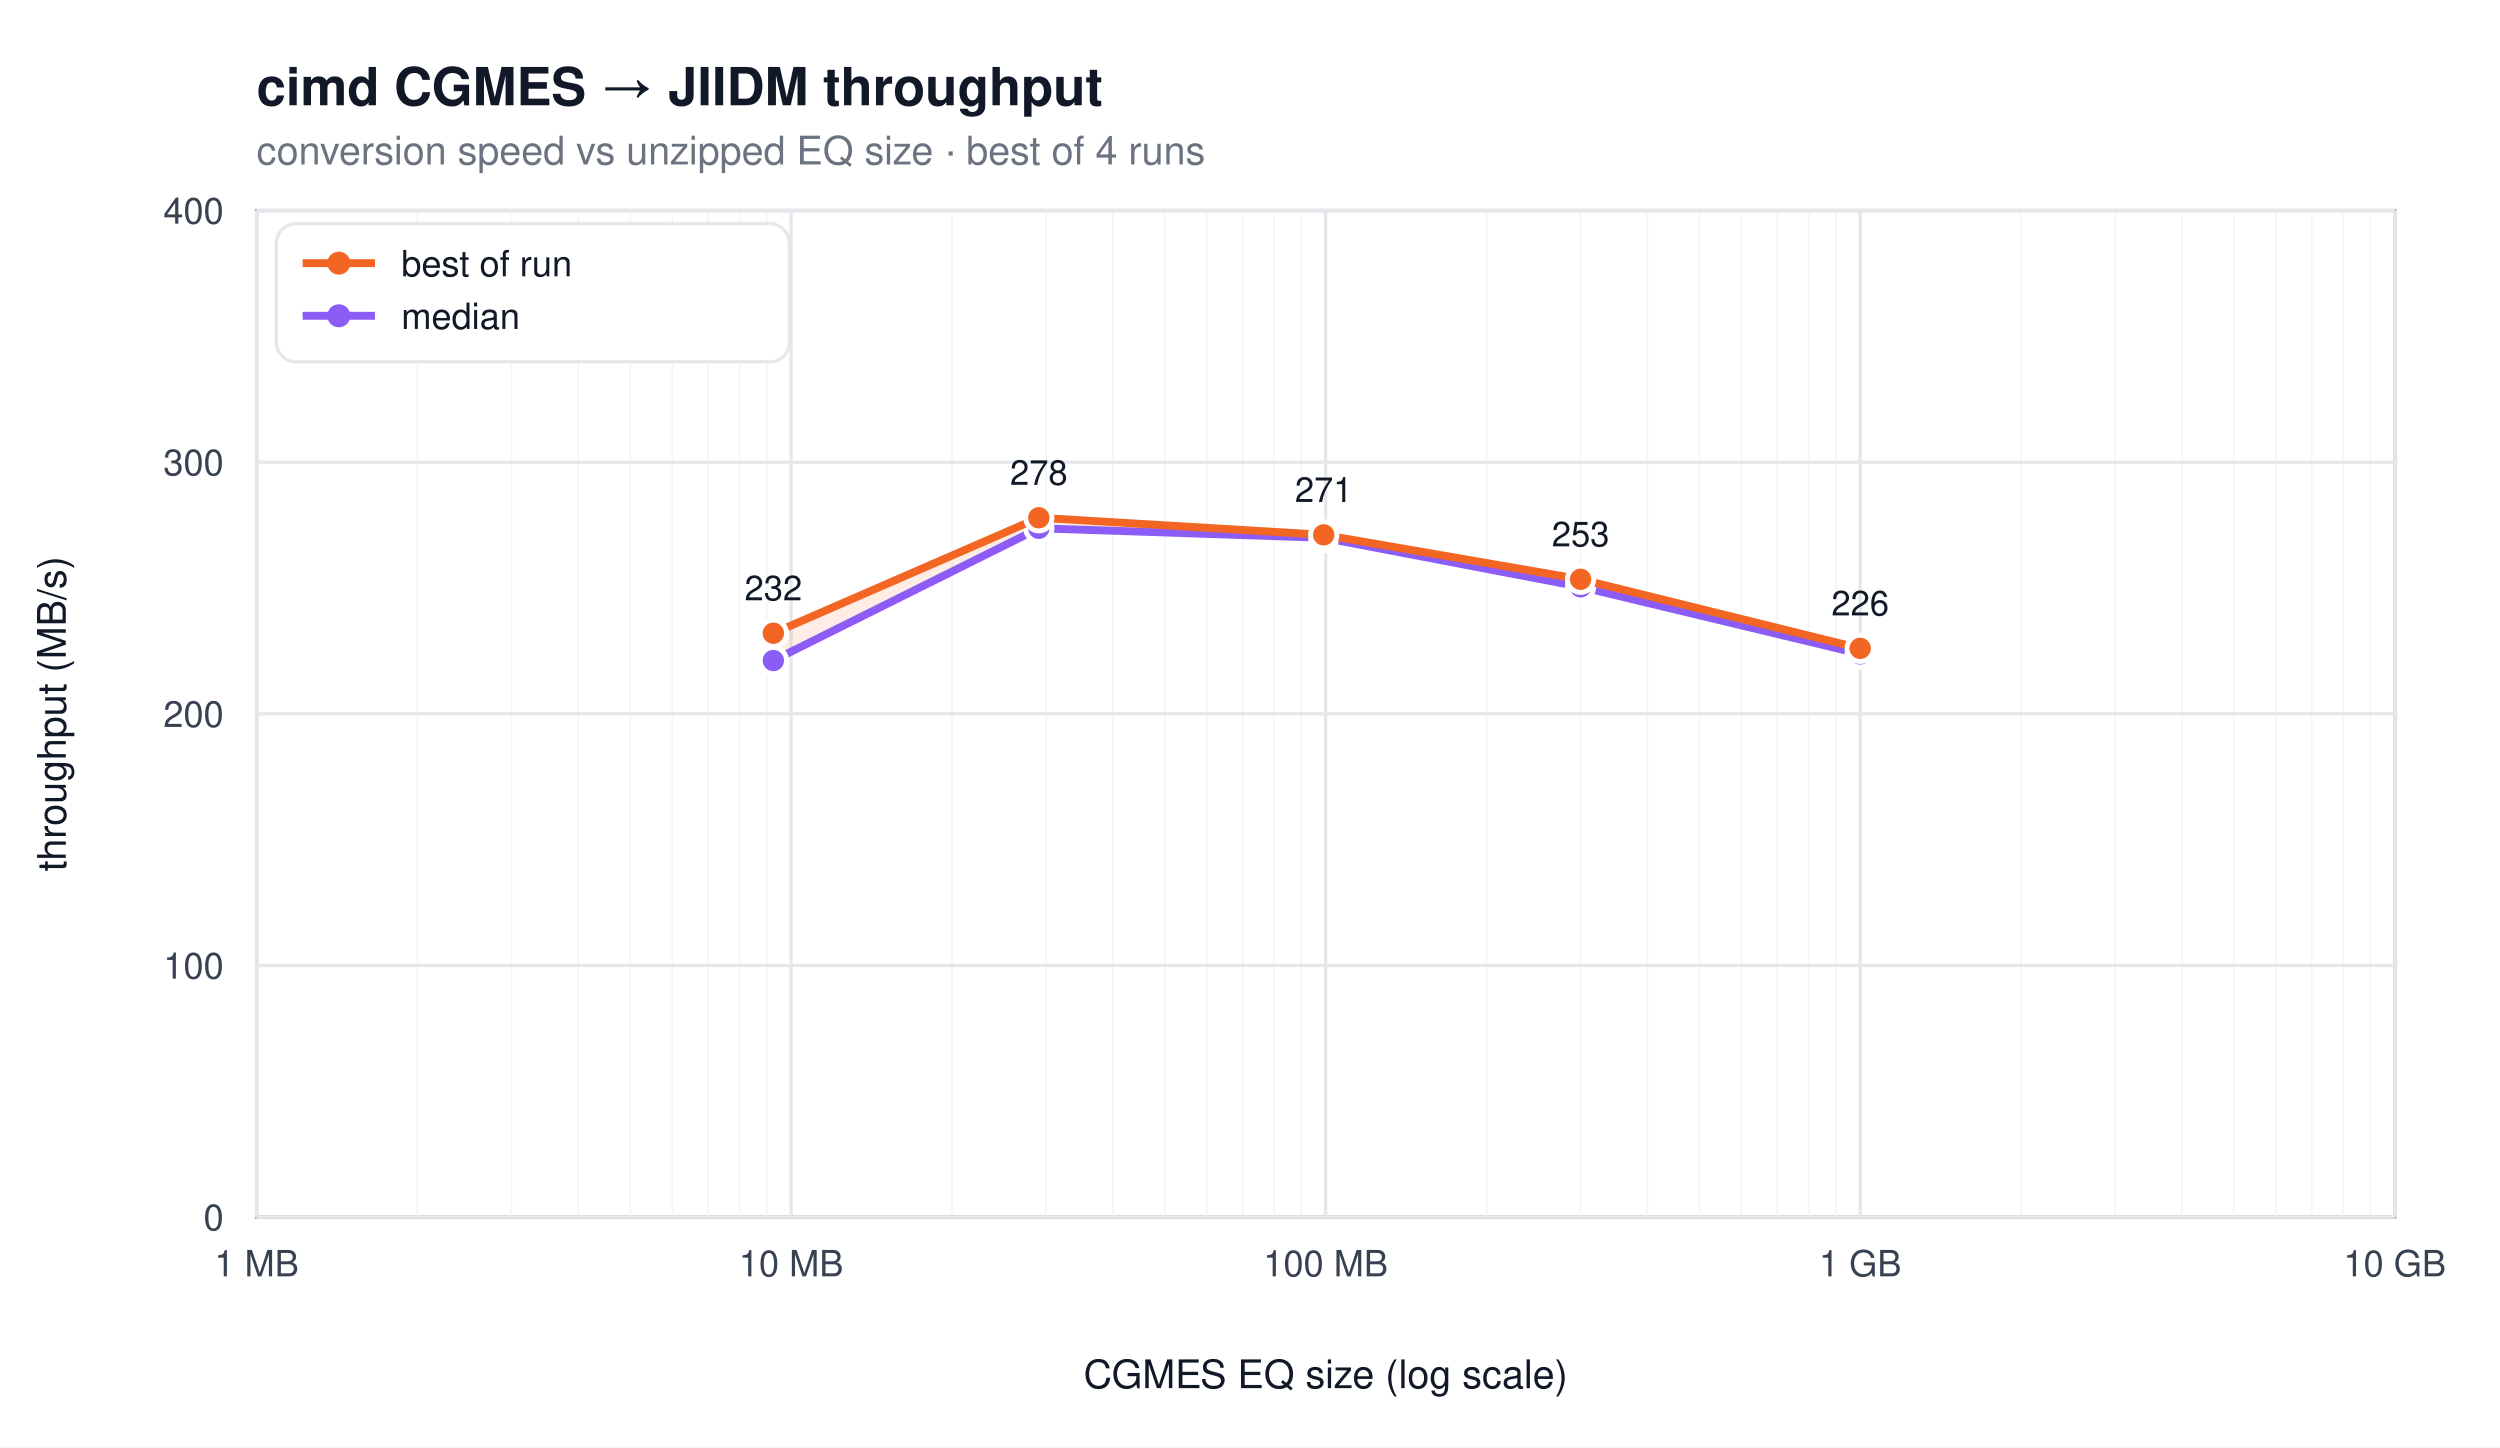
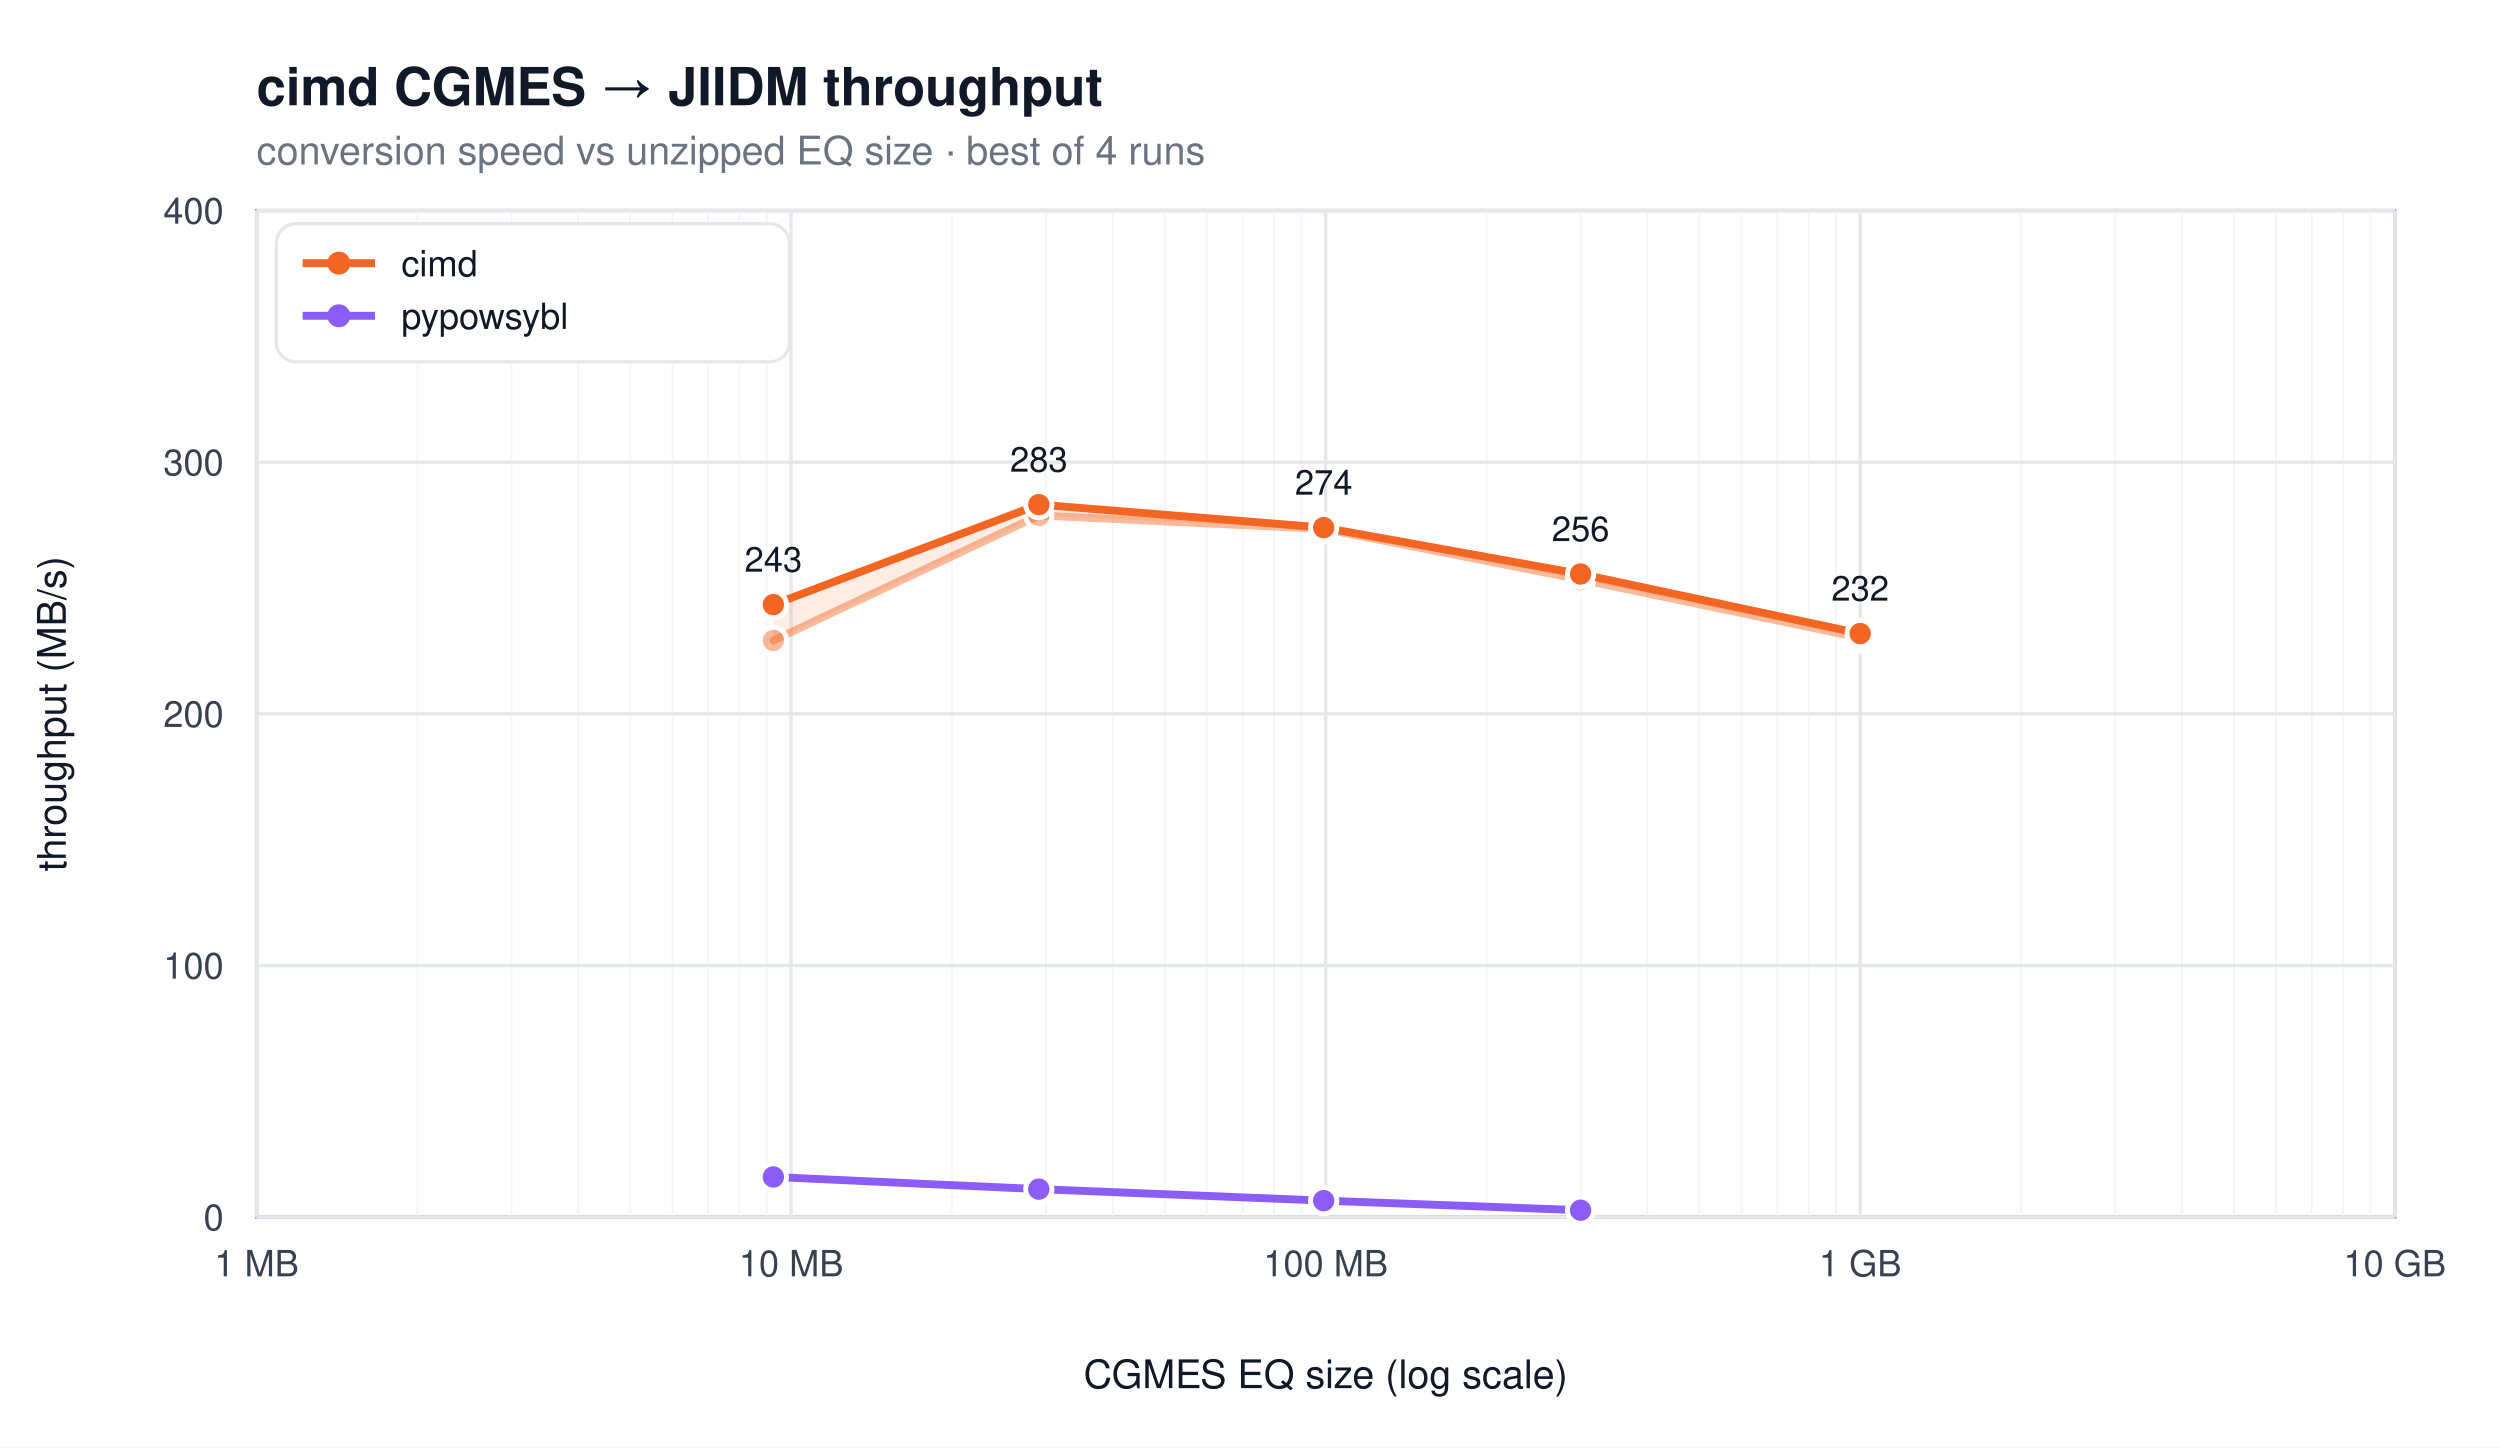
<svg xmlns="http://www.w3.org/2000/svg" viewBox="0 0 760 440" font-family="-apple-system, BlinkMacSystemFont, 'Segoe UI', Helvetica, Arial, sans-serif">
  <rect width="760" height="440" fill="#FFFFFF" />
  <text x="78" y="32" font-size="16" font-weight="600" fill="#111827">cimd CGMES → JIIDM throughput</text>
  <text x="78" y="50" font-size="12" fill="#6B7280">conversion speed vs unzipped EQ size · best of 4 runs</text>
  <rect x="78" y="64" width="650" height="306" fill="none" stroke="#9CA3AF" stroke-width="1" />
  <line x1="78.0" y1="64" x2="78.0" y2="370" stroke="#E5E7EB" stroke-width="1" />
  <text x="78.0" y="388" text-anchor="middle" font-size="11" fill="#374151">1 MB</text>
  <line x1="126.9" y1="64" x2="126.9" y2="370" stroke="#F3F4F6" stroke-width="0.5" />
  <line x1="155.5" y1="64" x2="155.5" y2="370" stroke="#F3F4F6" stroke-width="0.5" />
  <line x1="175.8" y1="64" x2="175.8" y2="370" stroke="#F3F4F6" stroke-width="0.5" />
  <line x1="191.6" y1="64" x2="191.6" y2="370" stroke="#F3F4F6" stroke-width="0.5" />
  <line x1="204.4" y1="64" x2="204.4" y2="370" stroke="#F3F4F6" stroke-width="0.5" />
  <line x1="215.3" y1="64" x2="215.3" y2="370" stroke="#F3F4F6" stroke-width="0.5" />
  <line x1="224.8" y1="64" x2="224.8" y2="370" stroke="#F3F4F6" stroke-width="0.5" />
  <line x1="233.1" y1="64" x2="233.1" y2="370" stroke="#F3F4F6" stroke-width="0.5" />
  <line x1="240.5" y1="64" x2="240.5" y2="370" stroke="#E5E7EB" stroke-width="1" />
  <text x="240.5" y="388" text-anchor="middle" font-size="11" fill="#374151">10 MB</text>
  <line x1="289.4" y1="64" x2="289.4" y2="370" stroke="#F3F4F6" stroke-width="0.5" />
  <line x1="318.0" y1="64" x2="318.0" y2="370" stroke="#F3F4F6" stroke-width="0.5" />
  <line x1="338.3" y1="64" x2="338.3" y2="370" stroke="#F3F4F6" stroke-width="0.5" />
  <line x1="354.1" y1="64" x2="354.1" y2="370" stroke="#F3F4F6" stroke-width="0.5" />
  <line x1="366.9" y1="64" x2="366.9" y2="370" stroke="#F3F4F6" stroke-width="0.5" />
  <line x1="377.8" y1="64" x2="377.8" y2="370" stroke="#F3F4F6" stroke-width="0.5" />
  <line x1="387.3" y1="64" x2="387.3" y2="370" stroke="#F3F4F6" stroke-width="0.5" />
  <line x1="395.6" y1="64" x2="395.6" y2="370" stroke="#F3F4F6" stroke-width="0.5" />
  <line x1="403.0" y1="64" x2="403.0" y2="370" stroke="#E5E7EB" stroke-width="1" />
  <text x="403.0" y="388" text-anchor="middle" font-size="11" fill="#374151">100 MB</text>
  <line x1="451.9" y1="64" x2="451.9" y2="370" stroke="#F3F4F6" stroke-width="0.5" />
  <line x1="480.5" y1="64" x2="480.5" y2="370" stroke="#F3F4F6" stroke-width="0.5" />
  <line x1="500.8" y1="64" x2="500.8" y2="370" stroke="#F3F4F6" stroke-width="0.5" />
  <line x1="516.6" y1="64" x2="516.6" y2="370" stroke="#F3F4F6" stroke-width="0.5" />
  <line x1="529.4" y1="64" x2="529.4" y2="370" stroke="#F3F4F6" stroke-width="0.5" />
  <line x1="540.3" y1="64" x2="540.3" y2="370" stroke="#F3F4F6" stroke-width="0.5" />
  <line x1="549.8" y1="64" x2="549.8" y2="370" stroke="#F3F4F6" stroke-width="0.5" />
  <line x1="558.1" y1="64" x2="558.1" y2="370" stroke="#F3F4F6" stroke-width="0.5" />
  <line x1="565.5" y1="64" x2="565.5" y2="370" stroke="#E5E7EB" stroke-width="1" />
  <text x="565.5" y="388" text-anchor="middle" font-size="11" fill="#374151">1 GB</text>
  <line x1="614.4" y1="64" x2="614.4" y2="370" stroke="#F3F4F6" stroke-width="0.5" />
  <line x1="643.0" y1="64" x2="643.0" y2="370" stroke="#F3F4F6" stroke-width="0.5" />
  <line x1="663.3" y1="64" x2="663.3" y2="370" stroke="#F3F4F6" stroke-width="0.5" />
  <line x1="679.1" y1="64" x2="679.1" y2="370" stroke="#F3F4F6" stroke-width="0.5" />
  <line x1="691.9" y1="64" x2="691.9" y2="370" stroke="#F3F4F6" stroke-width="0.5" />
  <line x1="702.8" y1="64" x2="702.8" y2="370" stroke="#F3F4F6" stroke-width="0.5" />
  <line x1="712.3" y1="64" x2="712.3" y2="370" stroke="#F3F4F6" stroke-width="0.5" />
  <line x1="720.6" y1="64" x2="720.6" y2="370" stroke="#F3F4F6" stroke-width="0.5" />
  <line x1="728.0" y1="64" x2="728.0" y2="370" stroke="#E5E7EB" stroke-width="1" />
  <text x="728.0" y="388" text-anchor="middle" font-size="11" fill="#374151">10 GB</text>
  <line x1="78" y1="370.0" x2="728" y2="370.0" stroke="#E5E7EB" stroke-width="1" />
  <text x="68" y="374.0" text-anchor="end" font-size="11" fill="#374151">0</text>
  <line x1="78" y1="293.5" x2="728" y2="293.5" stroke="#E5E7EB" stroke-width="1" />
  <text x="68" y="297.5" text-anchor="end" font-size="11" fill="#374151">100</text>
  <line x1="78" y1="217.0" x2="728" y2="217.0" stroke="#E5E7EB" stroke-width="1" />
  <text x="68" y="221.0" text-anchor="end" font-size="11" fill="#374151">200</text>
  <line x1="78" y1="140.5" x2="728" y2="140.5" stroke="#E5E7EB" stroke-width="1" />
  <text x="68" y="144.5" text-anchor="end" font-size="11" fill="#374151">300</text>
  <line x1="78" y1="64.0" x2="728" y2="64.0" stroke="#E5E7EB" stroke-width="1" />
  <text x="68" y="68.0" text-anchor="end" font-size="11" fill="#374151">400</text>
  <text x="403" y="422" text-anchor="middle" font-size="12" fill="#111827">CGMES EQ size (log scale)</text>
  <text x="20" y="217" text-anchor="middle" font-size="12" fill="#111827" transform="rotate(-90 20 217)">throughput (MB/s)</text>
-   <polygon points="235.1,192.5 315.8,157.4 402.4,162.6 480.5,176.1 565.5,197.1 565.5,198.8 480.5,178.4 402.4,163.5 315.8,160.6 235.1,200.8" fill="#F26522" fill-opacity="0.12" stroke="none" />
-   <polyline points="235.1,200.8 315.8,160.6 402.4,163.5 480.5,178.4 565.5,198.8" fill="none" stroke="#8B5CF6" stroke-width="2.4" stroke-linejoin="round" stroke-linecap="round" />
-   <circle cx="235.1" cy="200.8" r="4" fill="#8B5CF6" stroke="#FFFFFF" stroke-width="1.5" />
-   <circle cx="315.8" cy="160.6" r="4" fill="#8B5CF6" stroke="#FFFFFF" stroke-width="1.5" />
-   <circle cx="402.4" cy="163.5" r="4" fill="#8B5CF6" stroke="#FFFFFF" stroke-width="1.5" />
-   <circle cx="480.5" cy="178.4" r="4" fill="#8B5CF6" stroke="#FFFFFF" stroke-width="1.5" />
-   <circle cx="565.5" cy="198.8" r="4" fill="#8B5CF6" stroke="#FFFFFF" stroke-width="1.5" />
-   <polyline points="235.1,192.5 315.8,157.4 402.4,162.6 480.5,176.1 565.5,197.1" fill="none" stroke="#F26522" stroke-width="2.4" stroke-linejoin="round" stroke-linecap="round" />
-   <circle cx="235.1" cy="192.5" r="4" fill="#F26522" stroke="#FFFFFF" stroke-width="1.5" />
-   <circle cx="315.8" cy="157.4" r="4" fill="#F26522" stroke="#FFFFFF" stroke-width="1.5" />
-   <circle cx="402.4" cy="162.6" r="4" fill="#F26522" stroke="#FFFFFF" stroke-width="1.5" />
-   <circle cx="480.5" cy="176.1" r="4" fill="#F26522" stroke="#FFFFFF" stroke-width="1.5" />
-   <circle cx="565.5" cy="197.1" r="4" fill="#F26522" stroke="#FFFFFF" stroke-width="1.5" />
-   <text x="235.1" y="182.5" text-anchor="middle" font-size="10.5" fill="#111827" font-weight="500">232</text>
-   <text x="315.8" y="147.4" text-anchor="middle" font-size="10.5" fill="#111827" font-weight="500">278</text>
-   <text x="402.4" y="152.6" text-anchor="middle" font-size="10.5" fill="#111827" font-weight="500">271</text>
-   <text x="480.5" y="166.1" text-anchor="middle" font-size="10.5" fill="#111827" font-weight="500">253</text>
-   <text x="565.5" y="187.1" text-anchor="middle" font-size="10.5" fill="#111827" font-weight="500">226</text>
+   <polygon points="235.1,183.8 315.8,153.4 402.4,160.4 480.5,174.5 565.5,192.6 565.5,193.9 480.5,176.2 402.4,160.8 315.8,156.7 235.1,194.7" fill="#F26522" fill-opacity="0.12" stroke="none" />
+   <polyline points="235.1,194.7 315.8,156.7 402.4,160.8 480.5,176.2 565.5,193.9" fill="none" stroke="#F26522" stroke-width="2.4" stroke-linejoin="round" stroke-linecap="round" stroke-opacity="0.45" />
+   <circle cx="235.1" cy="194.7" r="4" fill="#F26522" fill-opacity="0.45" stroke="#FFFFFF" stroke-width="1.5" />
+   <circle cx="315.8" cy="156.7" r="4" fill="#F26522" fill-opacity="0.45" stroke="#FFFFFF" stroke-width="1.5" />
+   <circle cx="402.4" cy="160.8" r="4" fill="#F26522" fill-opacity="0.45" stroke="#FFFFFF" stroke-width="1.5" />
+   <circle cx="480.5" cy="176.2" r="4" fill="#F26522" fill-opacity="0.45" stroke="#FFFFFF" stroke-width="1.5" />
+   <circle cx="565.5" cy="193.9" r="4" fill="#F26522" fill-opacity="0.45" stroke="#FFFFFF" stroke-width="1.5" />
+   <polyline points="235.1,183.8 315.8,153.4 402.4,160.4 480.5,174.5 565.5,192.6" fill="none" stroke="#F26522" stroke-width="2.4" stroke-linejoin="round" stroke-linecap="round" stroke-opacity="1.0" />
+   <circle cx="235.1" cy="183.8" r="4" fill="#F26522" fill-opacity="1.0" stroke="#FFFFFF" stroke-width="1.5" />
+   <circle cx="315.8" cy="153.4" r="4" fill="#F26522" fill-opacity="1.0" stroke="#FFFFFF" stroke-width="1.5" />
+   <circle cx="402.4" cy="160.4" r="4" fill="#F26522" fill-opacity="1.0" stroke="#FFFFFF" stroke-width="1.5" />
+   <circle cx="480.5" cy="174.5" r="4" fill="#F26522" fill-opacity="1.0" stroke="#FFFFFF" stroke-width="1.5" />
+   <circle cx="565.5" cy="192.6" r="4" fill="#F26522" fill-opacity="1.0" stroke="#FFFFFF" stroke-width="1.5" />
+   <polyline points="235.1,357.8 315.8,361.5 402.4,365.0 480.5,367.9" fill="none" stroke="#8B5CF6" stroke-width="2.4" stroke-linejoin="round" stroke-linecap="round" />
+   <circle cx="235.1" cy="357.8" r="4" fill="#8B5CF6" stroke="#FFFFFF" stroke-width="1.5" />
+   <circle cx="315.8" cy="361.5" r="4" fill="#8B5CF6" stroke="#FFFFFF" stroke-width="1.5" />
+   <circle cx="402.4" cy="365.0" r="4" fill="#8B5CF6" stroke="#FFFFFF" stroke-width="1.5" />
+   <circle cx="480.5" cy="367.9" r="4" fill="#8B5CF6" stroke="#FFFFFF" stroke-width="1.5" />
+   <text x="235.1" y="173.8" text-anchor="middle" font-size="10.5" fill="#111827" font-weight="500">243</text>
+   <text x="315.8" y="143.4" text-anchor="middle" font-size="10.5" fill="#111827" font-weight="500">283</text>
+   <text x="402.4" y="150.4" text-anchor="middle" font-size="10.5" fill="#111827" font-weight="500">274</text>
+   <text x="480.5" y="164.5" text-anchor="middle" font-size="10.5" fill="#111827" font-weight="500">256</text>
+   <text x="565.5" y="182.6" text-anchor="middle" font-size="10.5" fill="#111827" font-weight="500">232</text>
  <rect x="84" y="68" width="156" height="42" rx="6" fill="#FFFFFF" stroke="#E5E7EB" stroke-width="1" />
  <line x1="92" y1="80" x2="114" y2="80" stroke="#F26522" stroke-width="2.4" />
  <circle cx="103" cy="80" r="3.5" fill="#F26522" />
-   <text x="122" y="84" font-size="11" fill="#111827">best of run</text>
+   <text x="122" y="84" font-size="11" fill="#111827">cimd</text>
  <line x1="92" y1="96" x2="114" y2="96" stroke="#8B5CF6" stroke-width="2.4" />
  <circle cx="103" cy="96" r="3.5" fill="#8B5CF6" />
-   <text x="122" y="100" font-size="11" fill="#111827">median</text>
+   <text x="122" y="100" font-size="11" fill="#111827">pypowsybl</text>
</svg>
